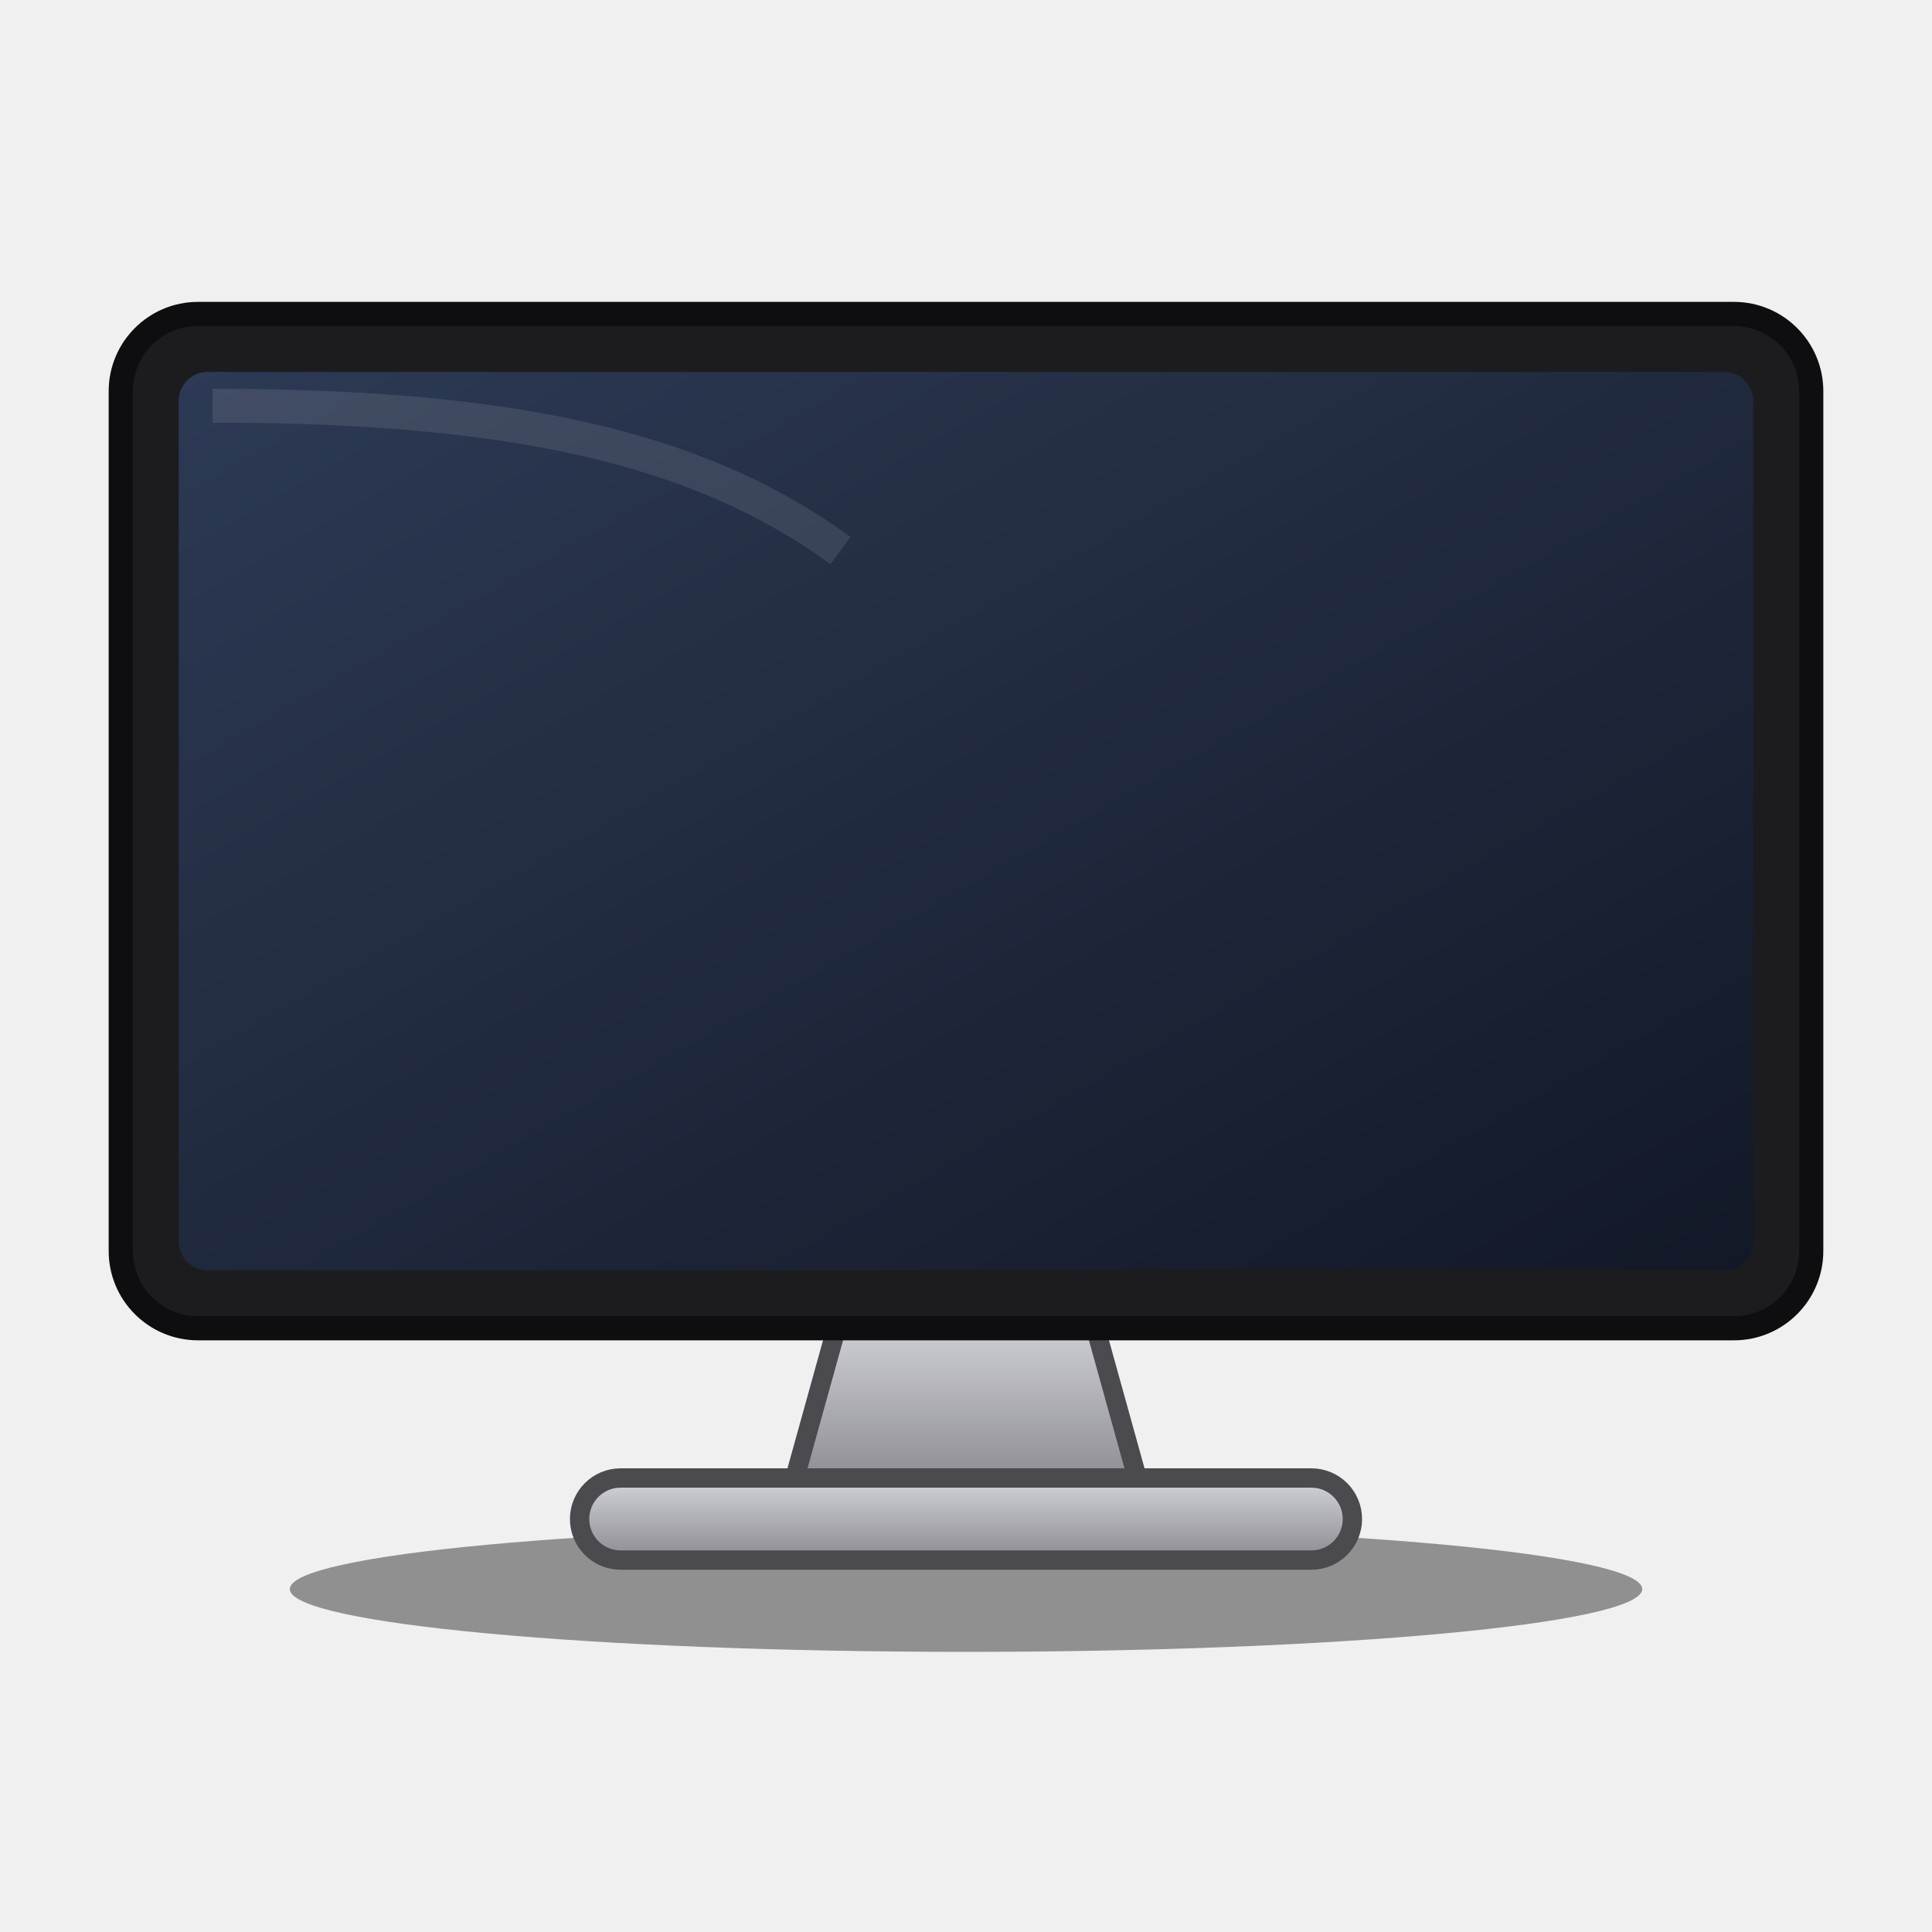
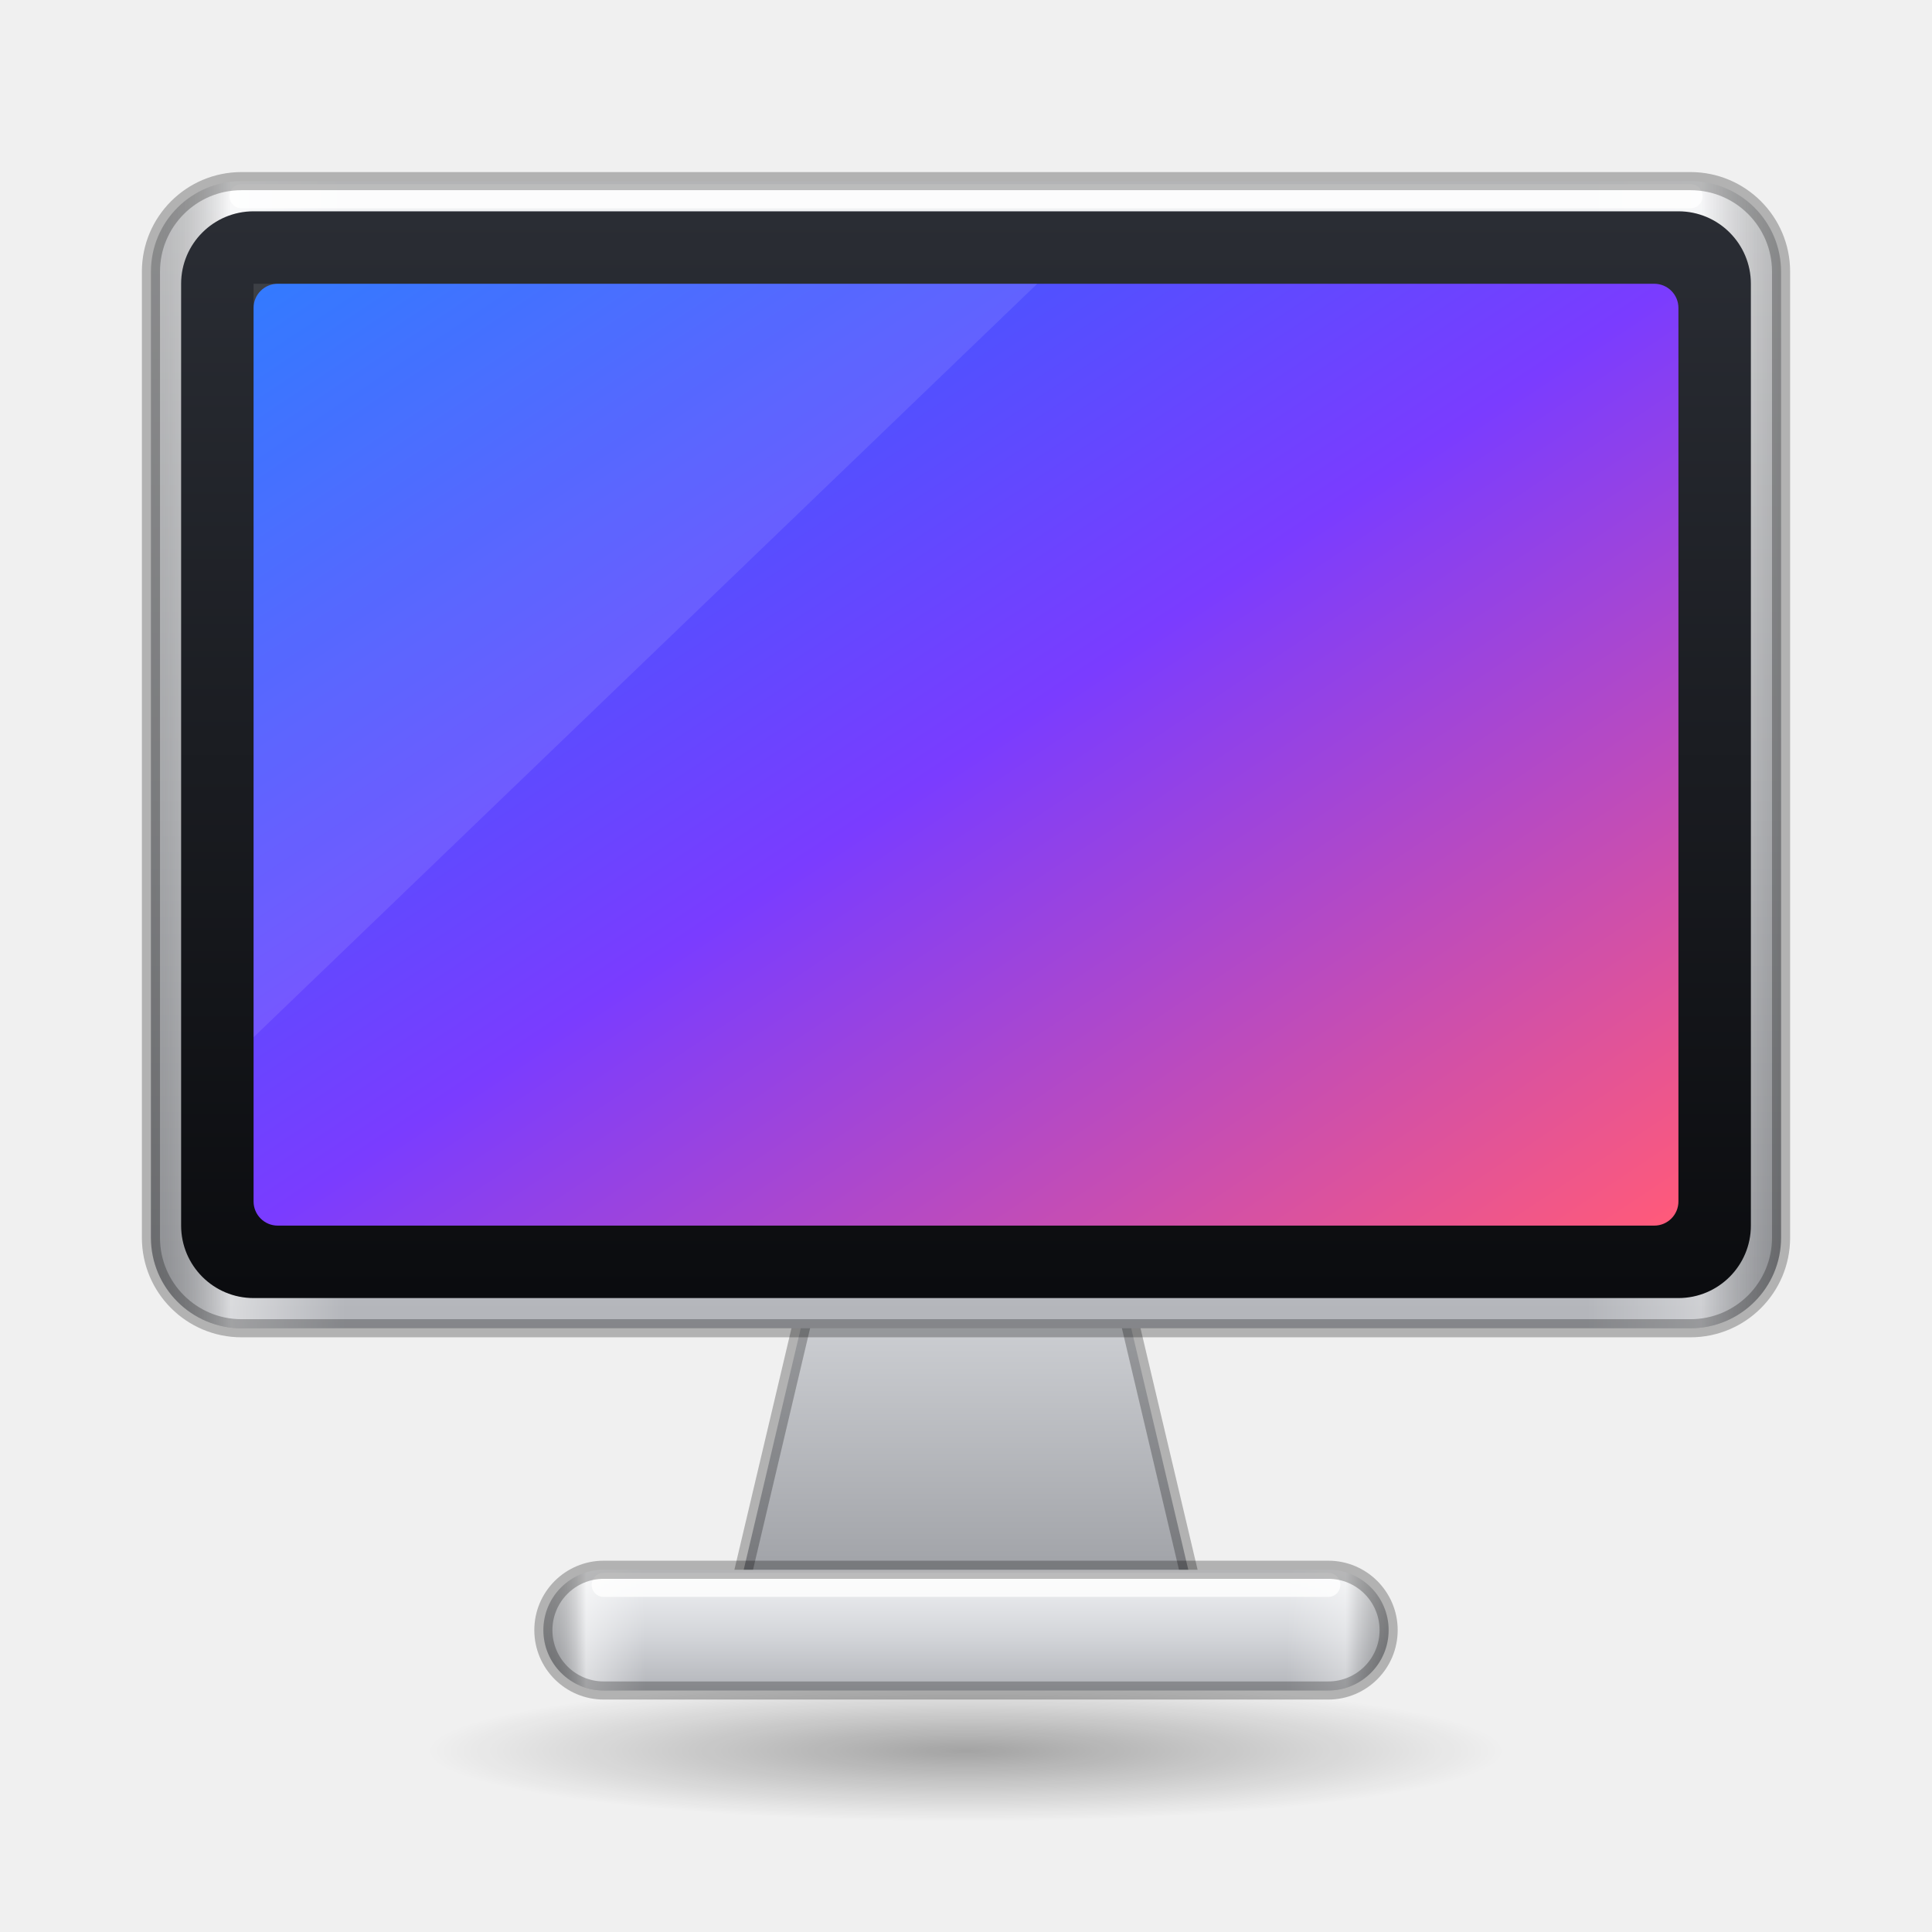
- <svg xmlns="http://www.w3.org/2000/svg" width="128" height="128" viewBox="0 0 40 40">
-   <svg y="4" width="40" height="32" viewBox="0 0 40 32">
-     <defs>
-       <linearGradient id="screen" x1="0" y1="0" x2="1" y2="1">
-         <stop offset="0" stop-color="#2d3a55" />
-         <stop offset="1" stop-color="#121826" />
-       </linearGradient>
-       <linearGradient id="metal" x1="0" y1="0" x2="0" y2="1">
-         <stop offset="0" stop-color="#d4d5da" />
-         <stop offset="1" stop-color="#8a8a90" />
-       </linearGradient>
-     </defs>
-     <ellipse cx="20" cy="28.9" rx="14" ry="1.3" fill="#000000" fill-opacity="0.4" />
-     <path d="M17.4 23.2h5.2l1 3.6h-7.2z" fill="url(#metal)" stroke="#4a4a4f" stroke-width="0.4" />
-     <rect x="12" y="26.6" width="16" height="1.7" rx="0.85" fill="url(#metal)" stroke="#4a4a4f" stroke-width="0.4" />
-     <rect x="2.5" y="2.5" width="35" height="21" rx="1.6" fill="#1c1c1e" stroke="#0e0e10" stroke-width="0.5" />
-     <rect x="3.7" y="3.7" width="32.6" height="18.6" rx="0.6" fill="url(#screen)" />
-     <path d="M4.4 4.4c6 0 10 .8 13 3" stroke="#ffffff" stroke-opacity="0.1" stroke-width="0.7" fill="none" />
-   </svg>
+ <svg xmlns="http://www.w3.org/2000/svg" width="128" height="128" viewBox="0 0 64 64">
+   <defs>
+     <linearGradient id="alu" x1="0" y1="0" x2="0" y2="1">
+       <stop offset="0" stop-color="#f2f3f5" />
+       <stop offset=".55" stop-color="#d3d5d9" />
+       <stop offset="1" stop-color="#b3b5ba" />
+     </linearGradient>
+     <linearGradient id="alu-dark" x1="0" y1="0" x2="0" y2="1">
+       <stop offset="0" stop-color="#d6d8dc" />
+       <stop offset="1" stop-color="#9c9ea3" />
+     </linearGradient>
+     <linearGradient id="side" x1="0" y1="0" x2="1" y2="0">
+       <stop offset="0" stop-color="#000000" stop-opacity=".22" />
+       <stop offset=".05" stop-color="#ffffff" stop-opacity=".5" />
+       <stop offset=".12" stop-color="#ffffff" stop-opacity="0" />
+       <stop offset=".88" stop-color="#ffffff" stop-opacity="0" />
+       <stop offset=".95" stop-color="#ffffff" stop-opacity=".35" />
+       <stop offset="1" stop-color="#000000" stop-opacity=".24" />
+     </linearGradient>
+     <linearGradient id="lip" x1="0" y1="0" x2="0" y2="1">
+       <stop offset="0" stop-color="#c4c6cb" />
+       <stop offset="1" stop-color="#8c8e93" />
+     </linearGradient>
+     <linearGradient id="lip-white" x1="0" y1="0" x2="0" y2="1">
+       <stop offset="0" stop-color="#e2e4e8" />
+       <stop offset="1" stop-color="#c3c6cc" />
+     </linearGradient>
+     <linearGradient id="plastic" x1="0" y1="0" x2="0" y2="1">
+       <stop offset="0" stop-color="#ffffff" />
+       <stop offset="1" stop-color="#e4e6ea" />
+     </linearGradient>
+     <linearGradient id="steel" x1="0" y1="0" x2="1" y2="1">
+       <stop offset="0" stop-color="#e9eaed" />
+       <stop offset=".5" stop-color="#a9abb1" />
+       <stop offset="1" stop-color="#d8d9dd" />
+     </linearGradient>
+     <linearGradient id="glass" x1="0" y1="0" x2="0" y2="1">
+       <stop offset="0" stop-color="#2a2d34" />
+       <stop offset="1" stop-color="#0b0c0f" />
+     </linearGradient>
+     <linearGradient id="wall" x1="0" y1="0" x2="1" y2="1">
+       <stop offset="0" stop-color="#1d6bff" />
+       <stop offset=".5" stop-color="#7a3cff" />
+       <stop offset="1" stop-color="#ff5a7a" />
+     </linearGradient>
+     <linearGradient id="label" x1="0" y1="0" x2="0" y2="1">
+       <stop offset="0" stop-color="#2f80ff" />
+       <stop offset="1" stop-color="#1550d6" />
+     </linearGradient>
+     <linearGradient id="gold" x1="0" y1="0" x2="0" y2="1">
+       <stop offset="0" stop-color="#f1d58a" />
+       <stop offset="1" stop-color="#c39a3c" />
+     </linearGradient>
+     <radialGradient id="cone" cx=".42" cy=".38" r=".7">
+       <stop offset="0" stop-color="#4a4d54" />
+       <stop offset="1" stop-color="#121316" />
+     </radialGradient>
+     <radialGradient id="lens" cx=".4" cy=".35" r=".7">
+       <stop offset="0" stop-color="#3a5fae" />
+       <stop offset=".6" stop-color="#14203d" />
+       <stop offset="1" stop-color="#05070c" />
+     </radialGradient>
+     <radialGradient id="disc" cx=".5" cy=".5" r=".5">
+       <stop offset=".2" stop-color="#f7f8fa" />
+       <stop offset="1" stop-color="#b9bcc3" />
+     </radialGradient>
+     <linearGradient id="sheen" x1="0" y1="0" x2="1" y2="1">
+       <stop offset=".2" stop-color="#ff7ad9" stop-opacity="0" />
+       <stop offset=".38" stop-color="#ff7ad9" stop-opacity=".4" />
+       <stop offset=".52" stop-color="#5fd3ff" stop-opacity=".4" />
+       <stop offset=".66" stop-color="#9dff7a" stop-opacity=".32" />
+       <stop offset=".82" stop-color="#ffe066" stop-opacity="0" />
+     </linearGradient>
+     <radialGradient id="shadow" cx=".5" cy=".5" r=".5">
+       <stop offset="0" stop-color="#000000" stop-opacity=".32" />
+       <stop offset="1" stop-color="#000000" stop-opacity="0" />
+     </radialGradient>
+   </defs>
+   <ellipse cx="32" cy="58" rx="18" ry="2.34" fill="url(#shadow)" />
+   <path d="M27 42h10l2.6 11h-15.2z" fill="url(#alu-dark)" />
+   <path d="M27 42h10l2.6 11h-15.2z" fill="none" stroke="#000000" stroke-opacity=".26" stroke-width=".6" />
+   <path d="M20 52h24a2 2 0 0 1 2 2v0a2 2 0 0 1-2 2h-24a2 2 0 0 1-2-2v-0a2 2 0 0 1 2-2z" fill="url(#alu)" />
+   <path d="M20 52h24a2 2 0 0 1 2 2v0a2 2 0 0 1-2 2h-24a2 2 0 0 1-2-2v-0a2 2 0 0 1 2-2z" fill="url(#side)" />
+   <path d="M20 52.5h24" stroke="#ffffff" stroke-opacity=".8" stroke-width=".8" stroke-linecap="round" />
+   <path d="M20 52h24a2 2 0 0 1 2 2v0a2 2 0 0 1-2 2h-24a2 2 0 0 1-2-2v-0a2 2 0 0 1 2-2z" fill="none" stroke="#000000" stroke-opacity=".26" stroke-width=".6" />
+   <path d="M8 6h48a3 3 0 0 1 3 3v32a3 3 0 0 1-3 3h-48a3 3 0 0 1-3-3v-32a3 3 0 0 1 3-3z" fill="url(#alu)" />
+   <path d="M8 6h48a3 3 0 0 1 3 3v32a3 3 0 0 1-3 3h-48a3 3 0 0 1-3-3v-32a3 3 0 0 1 3-3z" fill="url(#side)" />
+   <path d="M8 6.5h48" stroke="#ffffff" stroke-opacity=".8" stroke-width=".8" stroke-linecap="round" />
+   <path d="M8 6h48a3 3 0 0 1 3 3v32a3 3 0 0 1-3 3h-48a3 3 0 0 1-3-3v-32a3 3 0 0 1 3-3z" fill="none" stroke="#000000" stroke-opacity=".26" stroke-width=".6" />
+   <path d="M8.4 7h47.2a2.4 2.4 0 0 1 2.4 2.4v31.2a2.4 2.4 0 0 1-2.4 2.4h-47.2a2.4 2.4 0 0 1-2.4-2.4v-31.2a2.4 2.4 0 0 1 2.4-2.4z" fill="url(#glass)" />
+   <path d="M9.2 9.4h45.6a0.8 0.8 0 0 1 0.8 0.8v29.6a0.8 0.8 0 0 1-0.8 0.8h-45.6a0.8 0.8 0 0 1-0.8-0.8v-29.6a0.8 0.8 0 0 1 0.8-0.8z" fill="url(#wall)" />
+   <path d="M8.4 9.4h25.96L8.4 34.36z" fill="#ffffff" fill-opacity=".1" />
</svg>
